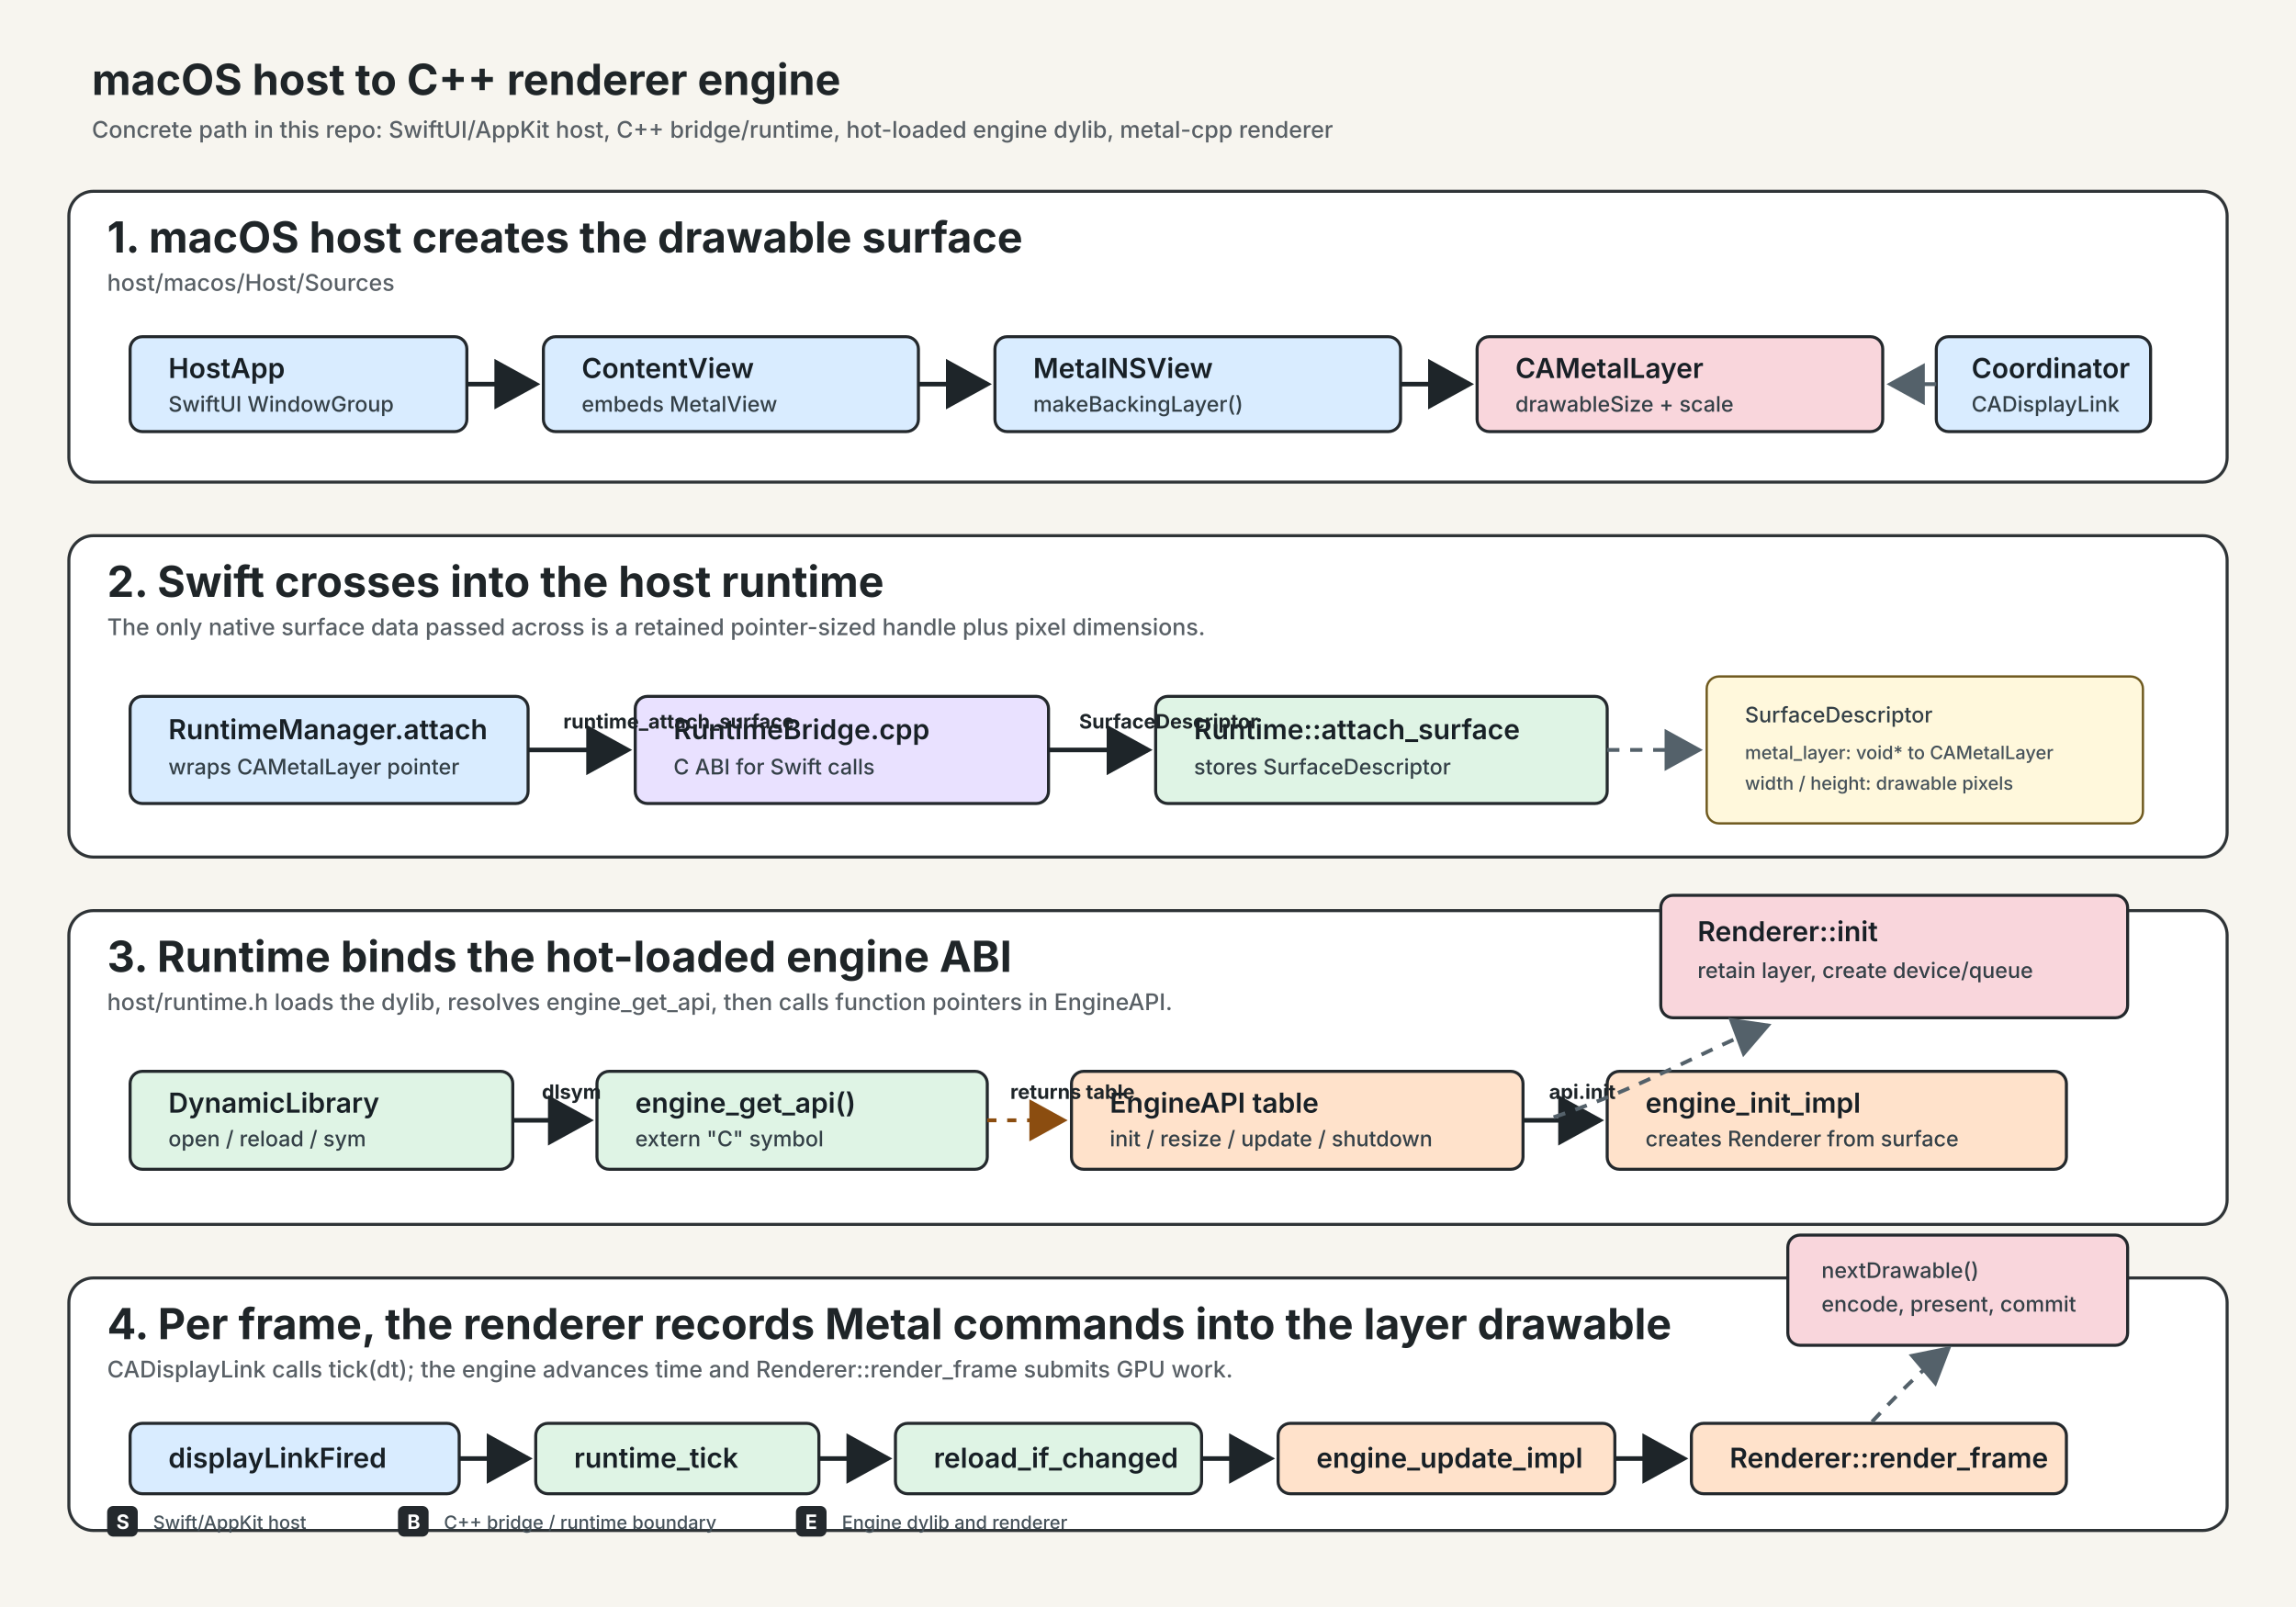
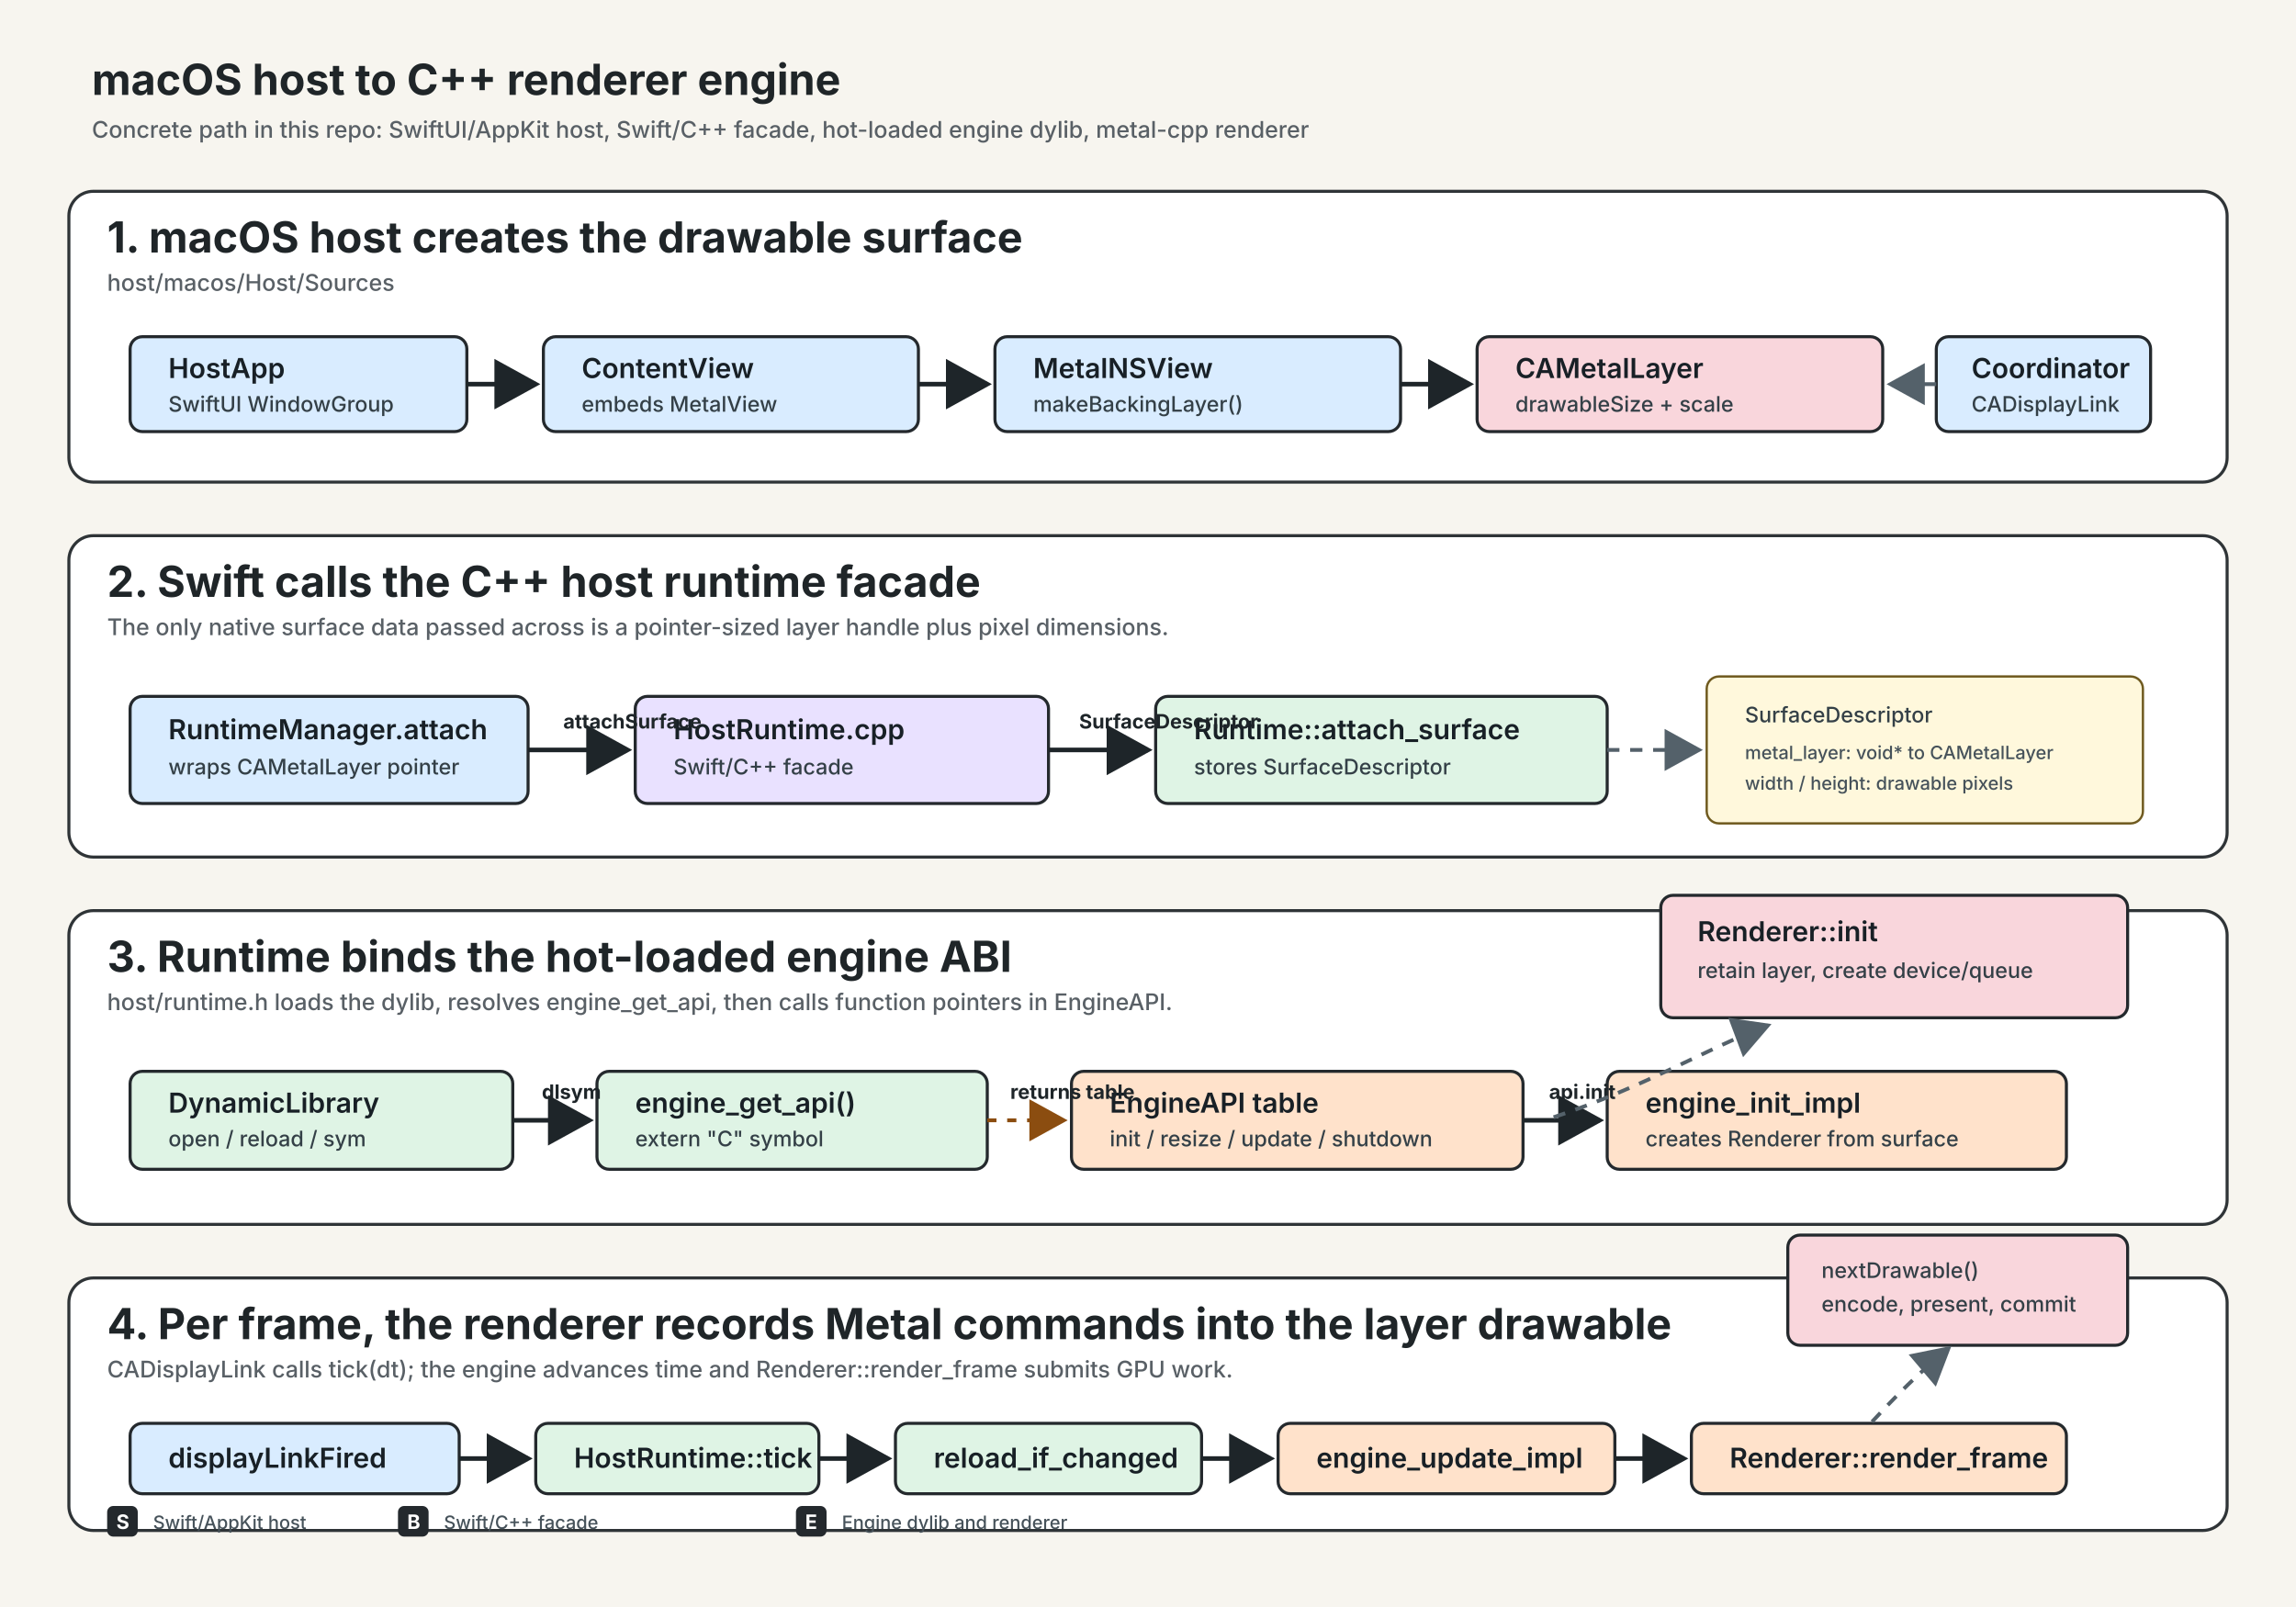
<svg xmlns="http://www.w3.org/2000/svg" width="1500" height="1050" viewBox="0 0 1500 1050" role="img" aria-labelledby="title desc">
  <defs>
    <style>
      .bg { fill: #f7f5ef; }
      .lane { fill: #ffffff; stroke: #2f3437; stroke-width: 2; }
      .lane-title { font: 700 28px -apple-system, BlinkMacSystemFont, "Segoe UI", sans-serif; fill: #1f2528; }
      .lane-subtitle { font: 500 15px -apple-system, BlinkMacSystemFont, "Segoe UI", sans-serif; fill: #596066; }
      .box { stroke: #24292d; stroke-width: 2; rx: 8; ry: 8; }
      .host { fill: #d9ecff; }
      .bridge { fill: #e9e1ff; }
      .runtime { fill: #dff4e5; }
      .engine { fill: #ffe2cb; }
      .gpu { fill: #f9d6dc; }
      .text { font: 600 18px -apple-system, BlinkMacSystemFont, "Segoe UI", sans-serif; fill: #182026; }
      .small { font: 500 14px -apple-system, BlinkMacSystemFont, "Segoe UI", sans-serif; fill: #344047; }
      .tiny { font: 500 12px -apple-system, BlinkMacSystemFont, "Segoe UI", sans-serif; fill: #46525a; }
      .call { fill: none; stroke: #1e2529; stroke-width: 3; marker-end: url(#arrow); }
      .call-soft { fill: none; stroke: #54616a; stroke-width: 2.5; marker-end: url(#arrow-soft); stroke-dasharray: 8 7; }
      .return { fill: none; stroke: #8b4d10; stroke-width: 2.5; marker-end: url(#arrow-warm); stroke-dasharray: 6 7; }
      .label { font: 700 13px -apple-system, BlinkMacSystemFont, "Segoe UI", sans-serif; fill: #1e2529; }
      .note { fill: #fff8dc; stroke: #6f5a1f; stroke-width: 1.5; rx: 8; ry: 8; }
      .badge { fill: #24292d; }
      .badge-text { font: 700 13px -apple-system, BlinkMacSystemFont, "Segoe UI", sans-serif; fill: #fff; }
    </style>
    <marker id="arrow" markerWidth="13" markerHeight="13" refX="10" refY="6.5" orient="auto">
      <path d="M1,1 L11,6.5 L1,12 Z" fill="#1e2529" />
    </marker>
    <marker id="arrow-soft" markerWidth="13" markerHeight="13" refX="10" refY="6.5" orient="auto">
      <path d="M1,1 L11,6.5 L1,12 Z" fill="#54616a" />
    </marker>
    <marker id="arrow-warm" markerWidth="13" markerHeight="13" refX="10" refY="6.5" orient="auto">
      <path d="M1,1 L11,6.5 L1,12 Z" fill="#8b4d10" />
    </marker>
  </defs>
  <rect class="bg" x="0" y="0" width="1500" height="1050" />
  <text x="60" y="62" class="lane-title">macOS host to C++ renderer engine</text>
-   <text x="60" y="90" class="lane-subtitle">Concrete path in this repo: SwiftUI/AppKit host, C++ bridge/runtime, hot-loaded engine dylib, metal-cpp renderer</text>
+   <text x="60" y="90" class="lane-subtitle">Concrete path in this repo: SwiftUI/AppKit host, Swift/C++ facade, hot-loaded engine dylib, metal-cpp renderer</text>
  <rect class="lane" x="45" y="125" width="1410" height="190" rx="16" />
  <text x="70" y="165" class="lane-title">1. macOS host creates the drawable surface</text>
  <text x="70" y="190" class="lane-subtitle">host/macos/Host/Sources</text>
  <rect class="box host" x="85" y="220" width="220" height="62" />
  <text class="text" x="110" y="247">HostApp</text>
  <text class="small" x="110" y="269">SwiftUI WindowGroup</text>
  <rect class="box host" x="355" y="220" width="245" height="62" />
  <text class="text" x="380" y="247">ContentView</text>
  <text class="small" x="380" y="269">embeds MetalView</text>
  <rect class="box host" x="650" y="220" width="265" height="62" />
  <text class="text" x="675" y="247">MetalNSView</text>
  <text class="small" x="675" y="269">makeBackingLayer()</text>
  <rect class="box gpu" x="965" y="220" width="265" height="62" />
  <text class="text" x="990" y="247">CAMetalLayer</text>
  <text class="small" x="990" y="269">drawableSize + scale</text>
  <rect class="box host" x="1265" y="220" width="140" height="62" />
  <text class="text" x="1288" y="247">Coordinator</text>
  <text class="small" x="1288" y="269">CADisplayLink</text>
  <path class="call" d="M305 251 H350" />
  <path class="call" d="M600 251 H645" />
  <path class="call" d="M915 251 H960" />
  <path class="call-soft" d="M1265 251 H1235" />
  <rect class="lane" x="45" y="350" width="1410" height="210" rx="16" />
-   <text x="70" y="390" class="lane-title">2. Swift crosses into the host runtime</text>
-   <text x="70" y="415" class="lane-subtitle">The only native surface data passed across is a retained pointer-sized handle plus pixel dimensions.</text>
+   <text x="70" y="390" class="lane-title">2. Swift calls the C++ host runtime facade</text>
+   <text x="70" y="415" class="lane-subtitle">The only native surface data passed across is a pointer-sized layer handle plus pixel dimensions.</text>
  <rect class="box host" x="85" y="455" width="260" height="70" />
  <text class="text" x="110" y="483">RuntimeManager.attach</text>
  <text class="small" x="110" y="506">wraps CAMetalLayer pointer</text>
  <rect class="box bridge" x="415" y="455" width="270" height="70" />
-   <text class="text" x="440" y="483">RuntimeBridge.cpp</text>
-   <text class="small" x="440" y="506">C ABI for Swift calls</text>
+   <text class="text" x="440" y="483">HostRuntime.cpp</text>
+   <text class="small" x="440" y="506">Swift/C++ facade</text>
  <rect class="box runtime" x="755" y="455" width="295" height="70" />
  <text class="text" x="780" y="483">Runtime::attach_surface</text>
  <text class="small" x="780" y="506">stores SurfaceDescriptor</text>
  <rect class="note" x="1115" y="442" width="285" height="96" />
  <text class="small" x="1140" y="472">SurfaceDescriptor</text>
  <text class="tiny" x="1140" y="496">metal_layer: void* to CAMetalLayer</text>
  <text class="tiny" x="1140" y="516">width / height: drawable pixels</text>
  <path class="call" d="M345 490 H410" />
  <path class="call" d="M685 490 H750" />
  <path class="call-soft" d="M1050 490 H1110" />
-   <text class="label" x="368" y="476">runtime_attach_surface</text>
+   <text class="label" x="368" y="476">attachSurface</text>
  <text class="label" x="705" y="476">SurfaceDescriptor</text>
  <rect class="lane" x="45" y="595" width="1410" height="205" rx="16" />
  <text x="70" y="635" class="lane-title">3. Runtime binds the hot-loaded engine ABI</text>
  <text x="70" y="660" class="lane-subtitle">host/runtime.h loads the dylib, resolves engine_get_api, then calls function pointers in EngineAPI.</text>
  <rect class="box runtime" x="85" y="700" width="250" height="64" />
  <text class="text" x="110" y="727">DynamicLibrary</text>
  <text class="small" x="110" y="749">open / reload / sym</text>
  <rect class="box runtime" x="390" y="700" width="255" height="64" />
  <text class="text" x="415" y="727">engine_get_api()</text>
  <text class="small" x="415" y="749">extern "C" symbol</text>
  <rect class="box engine" x="700" y="700" width="295" height="64" />
  <text class="text" x="725" y="727">EngineAPI table</text>
  <text class="small" x="725" y="749">init / resize / update / shutdown</text>
  <rect class="box engine" x="1050" y="700" width="300" height="64" />
  <text class="text" x="1075" y="727">engine_init_impl</text>
  <text class="small" x="1075" y="749">creates Renderer from surface</text>
  <path class="call" d="M335 732 H385" />
  <path class="return" d="M645 732 H695" />
  <path class="call" d="M995 732 H1045" />
  <text class="label" x="354" y="718">dlsym</text>
  <text class="label" x="660" y="718">returns table</text>
  <text class="label" x="1012" y="718">api.init</text>
  <rect class="lane" x="45" y="835" width="1410" height="165" rx="16" />
  <text x="70" y="875" class="lane-title">4. Per frame, the renderer records Metal commands into the layer drawable</text>
  <text x="70" y="900" class="lane-subtitle">CADisplayLink calls tick(dt); the engine advances time and Renderer::render_frame submits GPU work.</text>
  <rect class="box host" x="85" y="930" width="215" height="46" />
  <text class="text" x="110" y="959">displayLinkFired</text>
  <rect class="box runtime" x="350" y="930" width="185" height="46" />
-   <text class="text" x="375" y="959">runtime_tick</text>
+   <text class="text" x="375" y="959">HostRuntime::tick</text>
  <rect class="box runtime" x="585" y="930" width="200" height="46" />
  <text class="text" x="610" y="959">reload_if_changed</text>
  <rect class="box engine" x="835" y="930" width="220" height="46" />
  <text class="text" x="860" y="959">engine_update_impl</text>
  <rect class="box engine" x="1105" y="930" width="245" height="46" />
  <text class="text" x="1130" y="959">Renderer::render_frame</text>
  <path class="call" d="M300 953 H345" />
  <path class="call" d="M535 953 H580" />
  <path class="call" d="M785 953 H830" />
  <path class="call" d="M1055 953 H1100" />
  <g transform="translate(1085,585)">
    <rect class="box gpu" x="0" y="0" width="305" height="80" />
    <text class="text" x="24" y="30">Renderer::init</text>
    <text class="small" x="24" y="54">retain layer, create device/queue</text>
    <path class="call-soft" d="M-70 145 C-10 125, 30 100, 70 85" />
  </g>
  <g transform="translate(1168,807)">
    <rect class="box gpu" x="0" y="0" width="222" height="72" />
    <text class="small" x="22" y="28">nextDrawable()</text>
    <text class="small" x="22" y="50">encode, present, commit</text>
    <path class="call-soft" d="M55 122 C80 95, 92 85, 105 74" />
  </g>
  <g transform="translate(70,1008)">
    <rect class="badge" x="0" y="-24" width="20" height="20" rx="4" />
    <text class="badge-text" x="6" y="-9">S</text>
    <text class="tiny" x="30" y="-9">Swift/AppKit host</text>
    <rect class="badge" x="190" y="-24" width="20" height="20" rx="4" fill="#7c5dcc" />
    <text class="badge-text" x="196" y="-9">B</text>
-     <text class="tiny" x="220" y="-9">C++ bridge / runtime boundary</text>
+     <text class="tiny" x="220" y="-9">Swift/C++ facade</text>
    <rect class="badge" x="450" y="-24" width="20" height="20" rx="4" fill="#d57b2a" />
    <text class="badge-text" x="456" y="-9">E</text>
    <text class="tiny" x="480" y="-9">Engine dylib and renderer</text>
  </g>
</svg>
